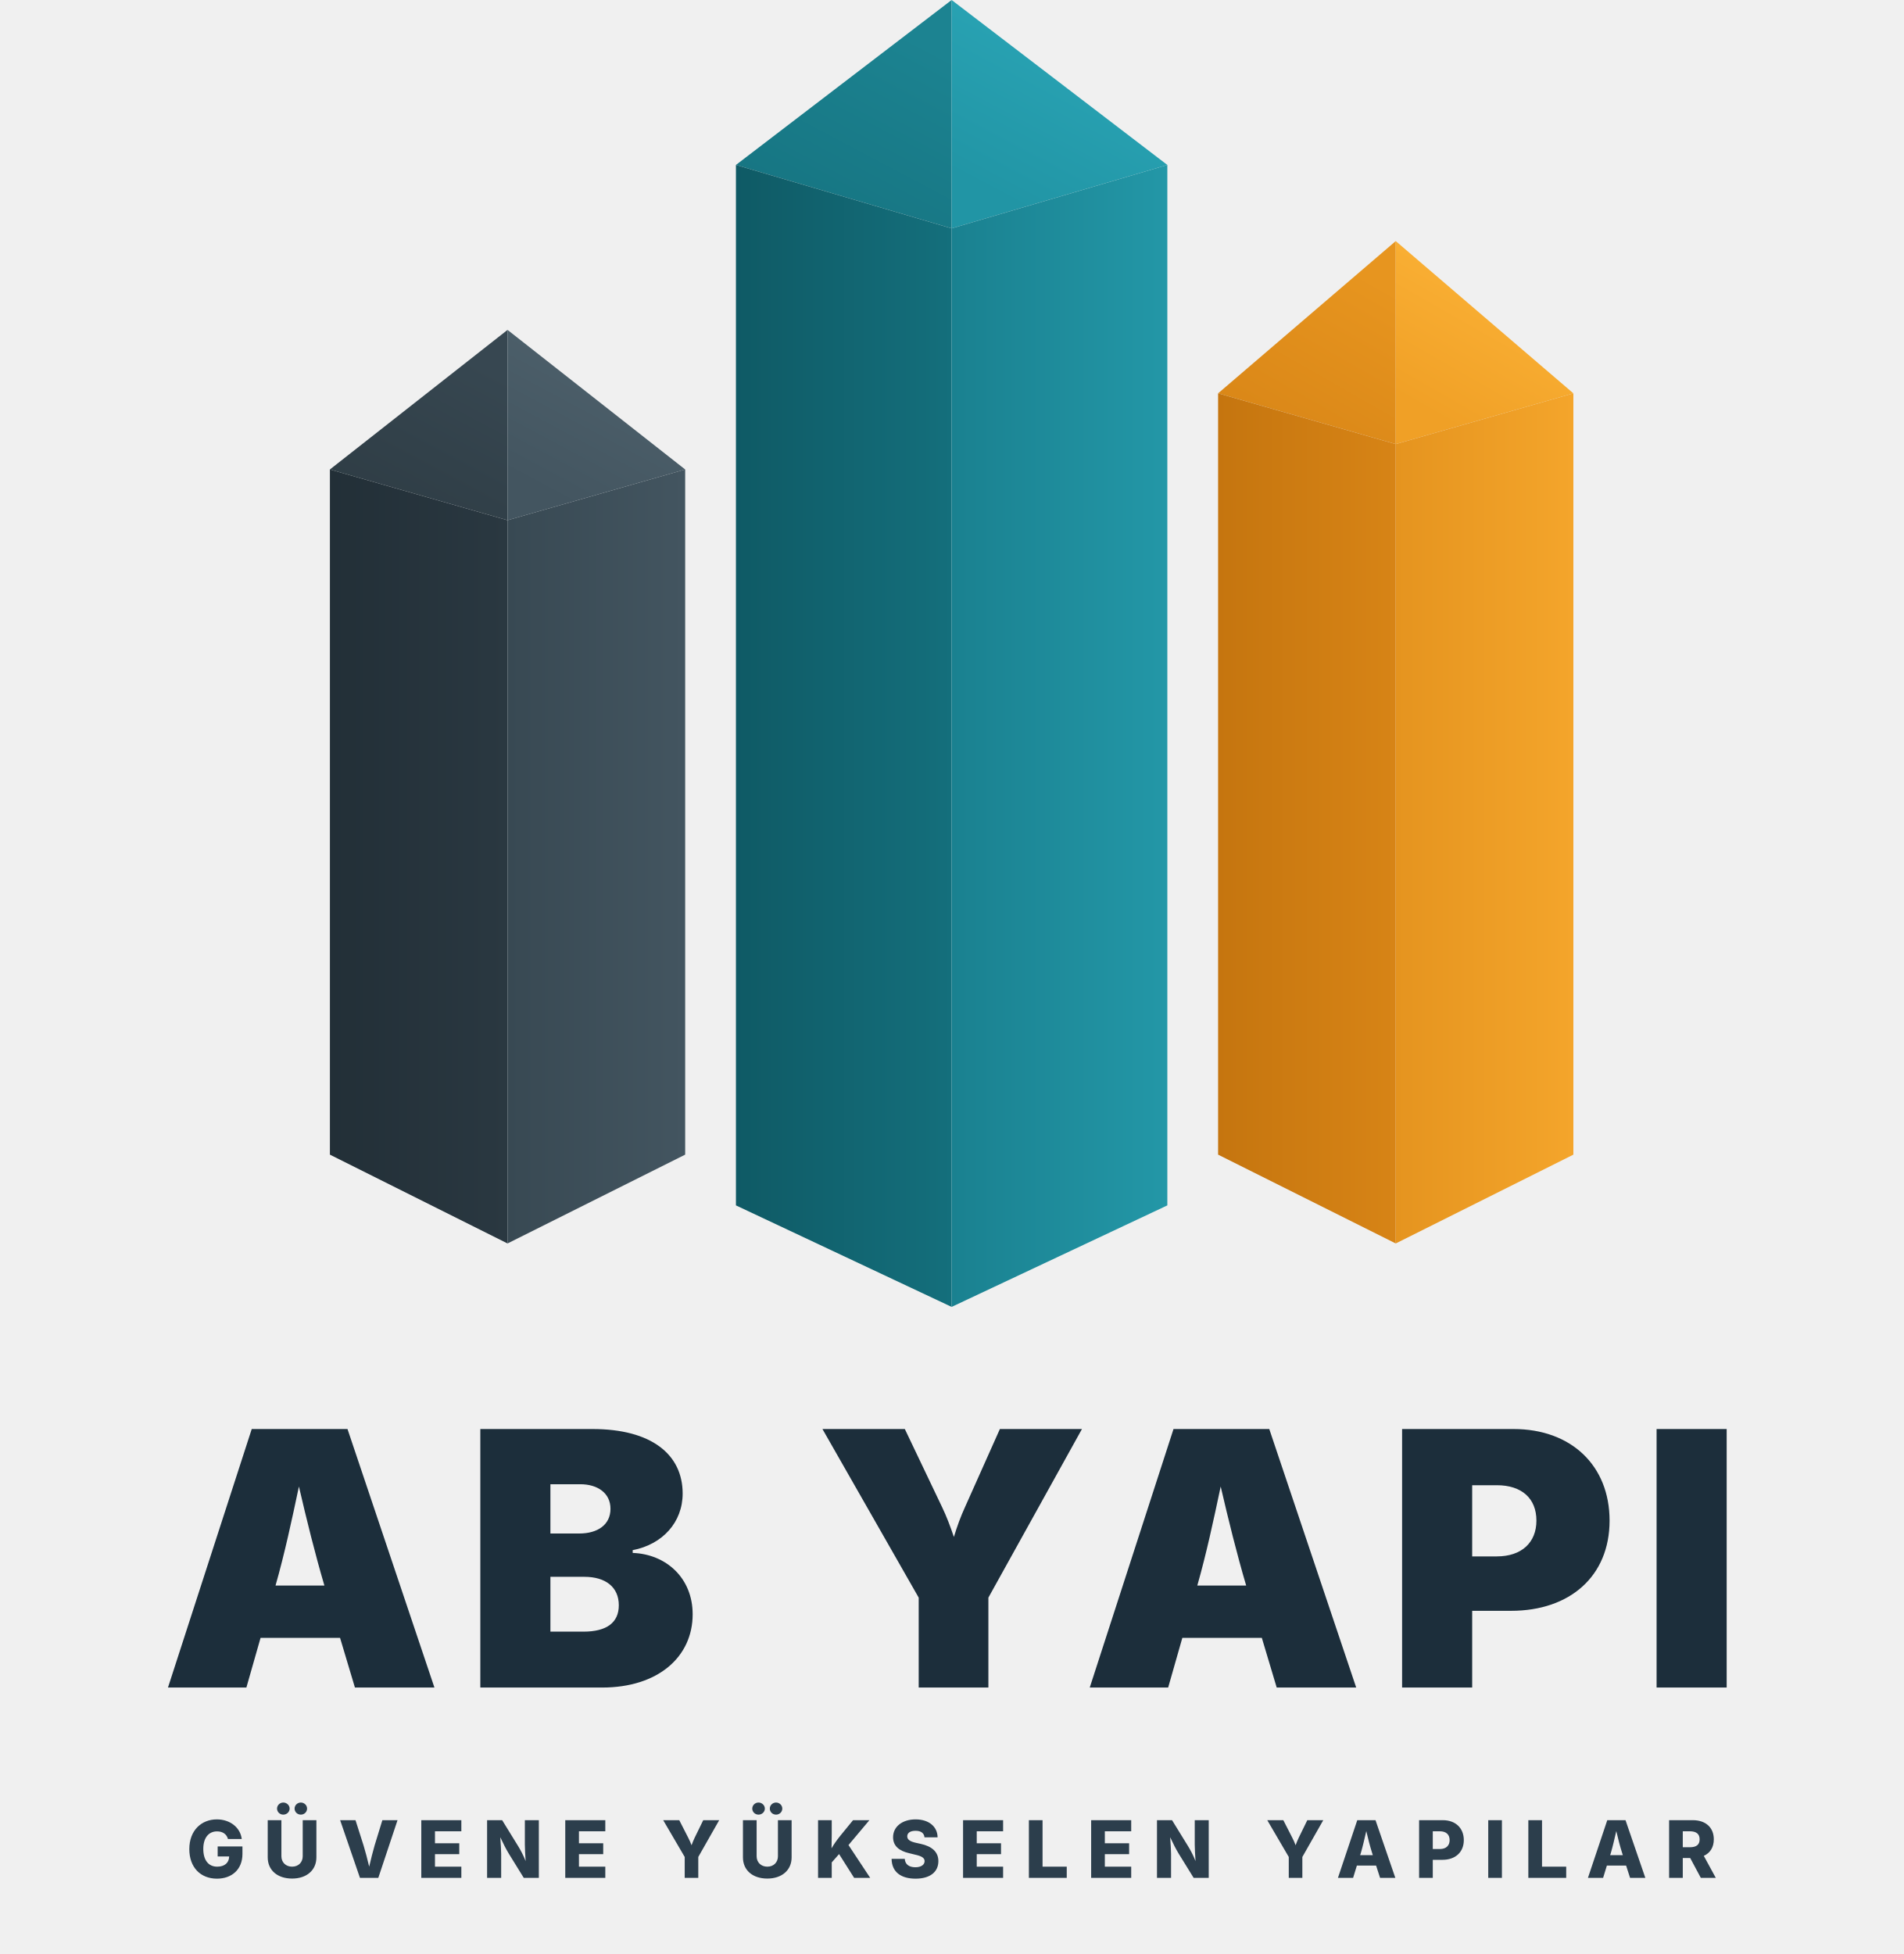
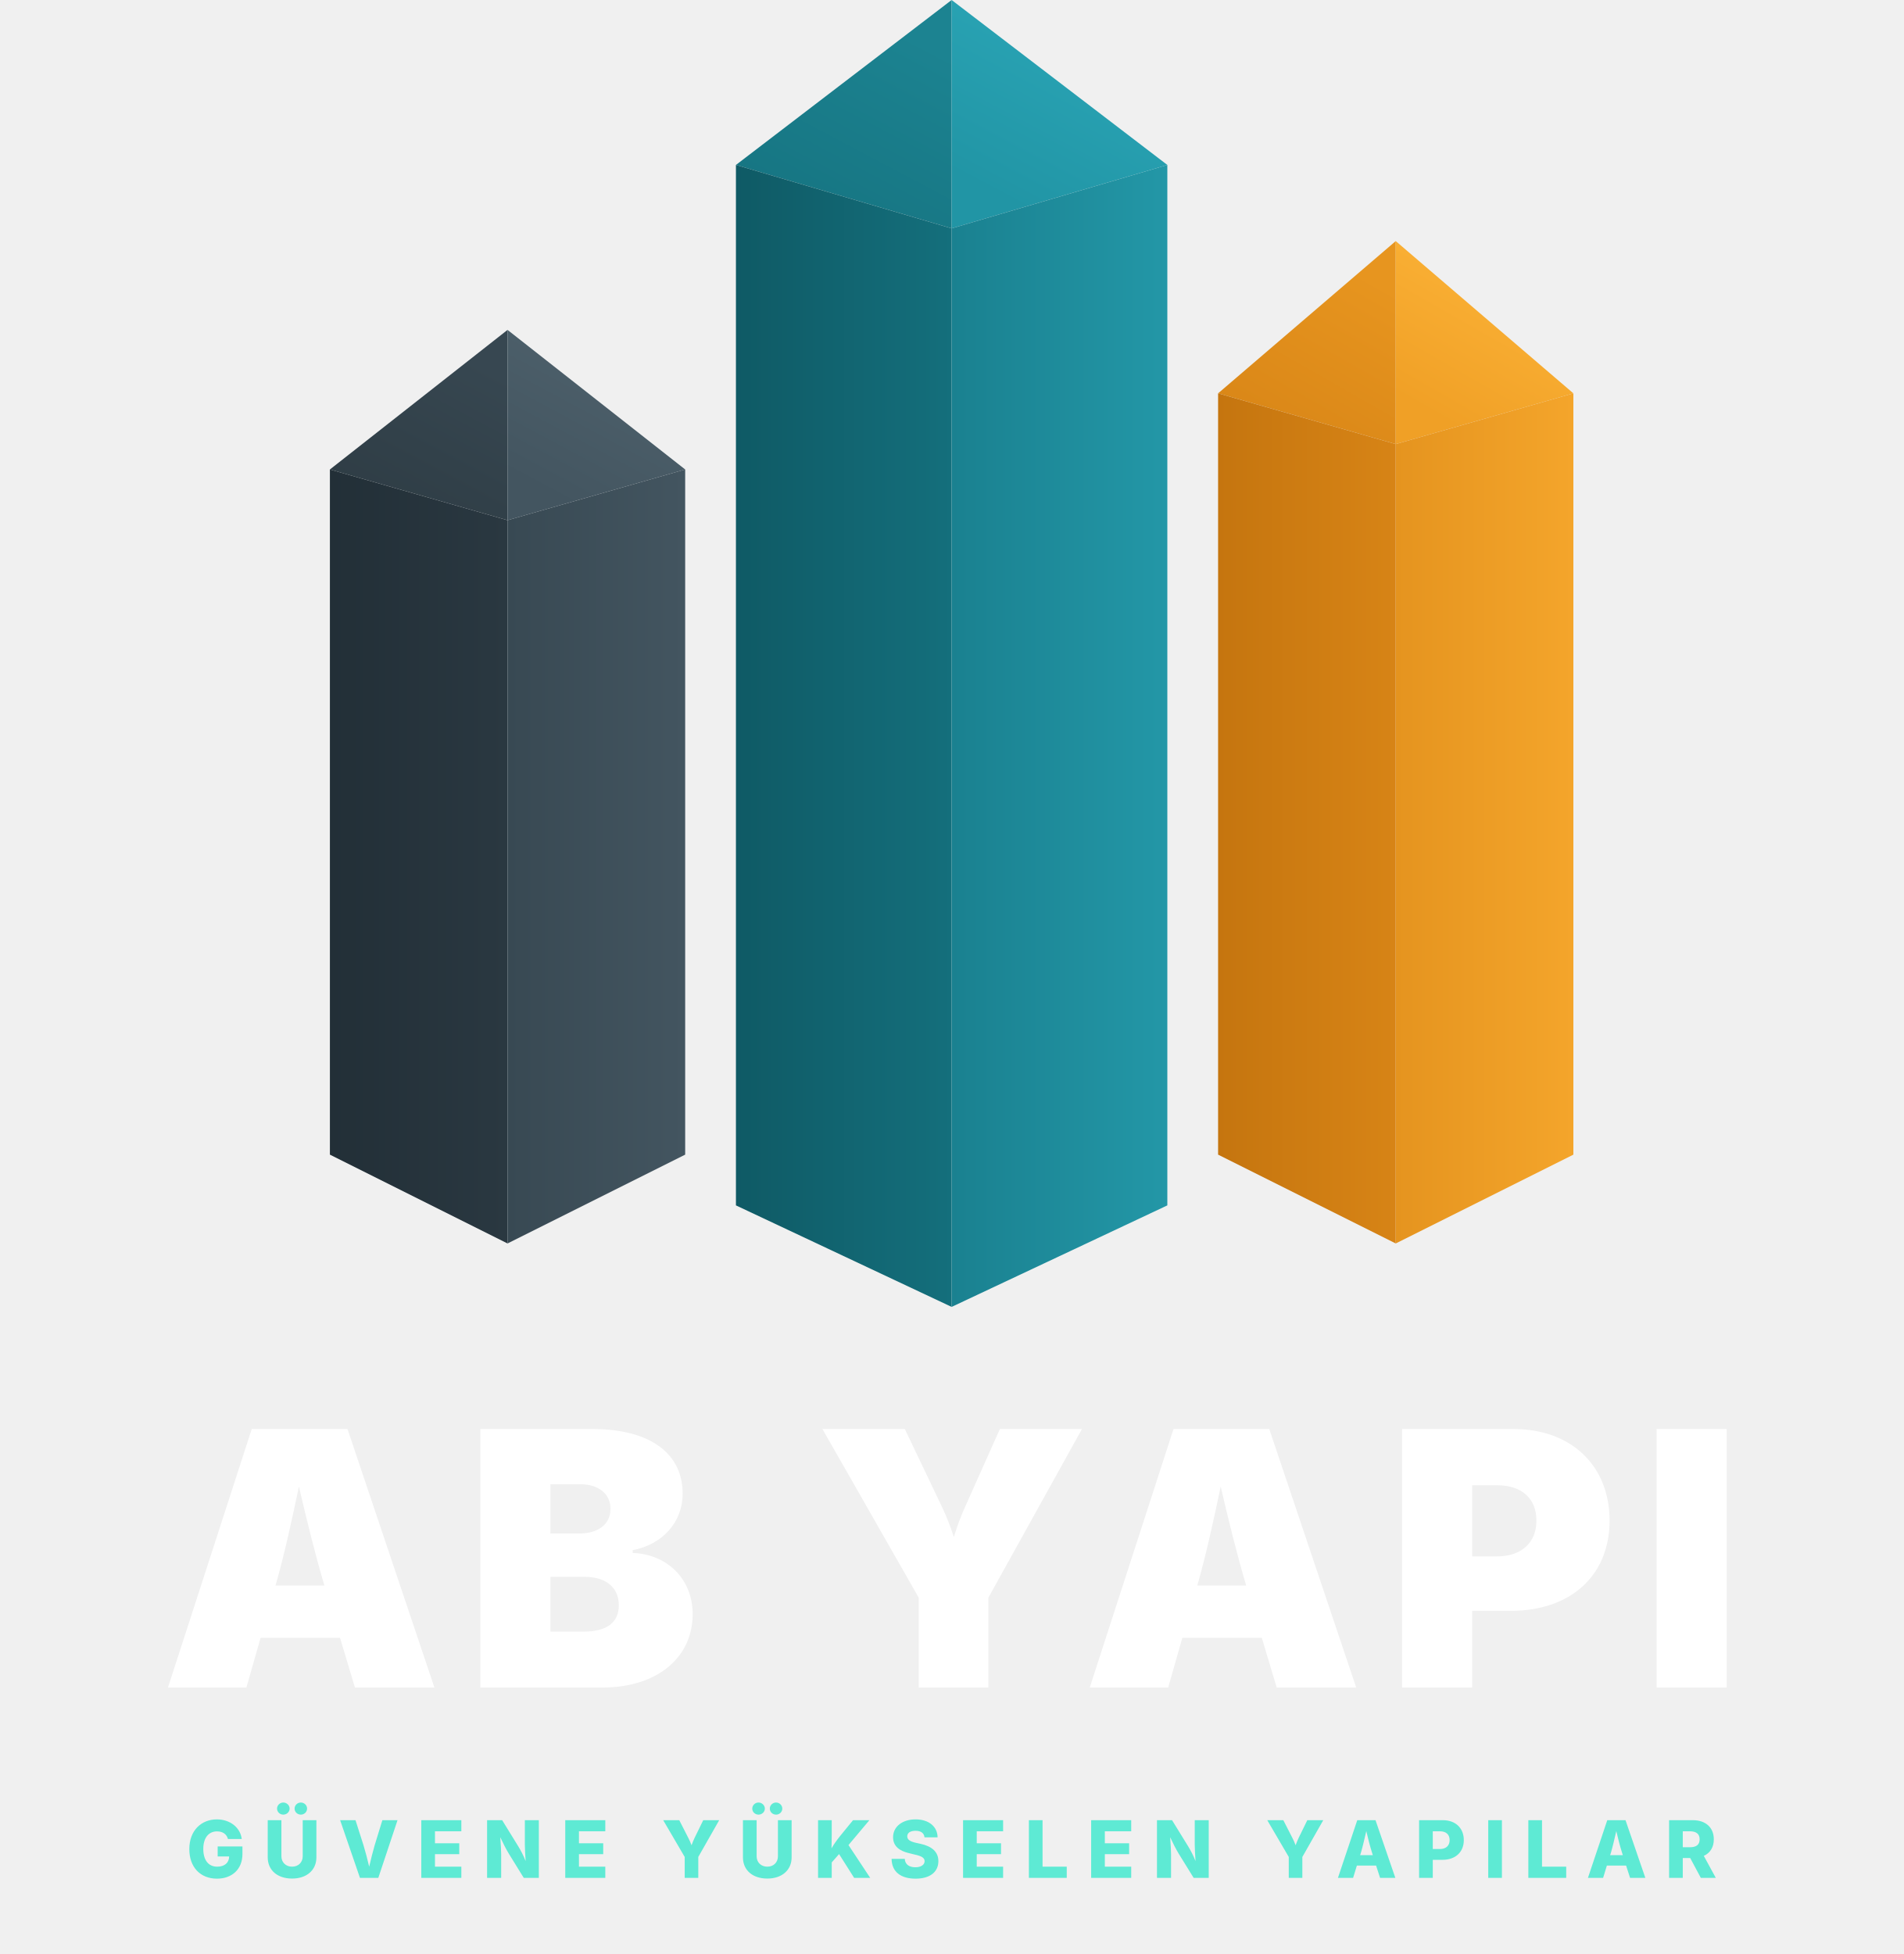
<svg xmlns="http://www.w3.org/2000/svg" viewBox="0 0 300 308" width="300" height="308">
  <defs>
    <linearGradient id="slateL" x1="0%" y1="0%" x2="100%" y2="0%">
      <stop offset="0%" stop-color="#222F37" />
      <stop offset="100%" stop-color="#2A3841" />
    </linearGradient>
    <linearGradient id="slateR" x1="0%" y1="0%" x2="100%" y2="0%">
      <stop offset="0%" stop-color="#384953" />
      <stop offset="100%" stop-color="#435560" />
    </linearGradient>
    <linearGradient id="slateRoofL" x1="0%" y1="100%" x2="50%" y2="0%">
      <stop offset="0%" stop-color="#2D3B43" />
      <stop offset="100%" stop-color="#374751" />
    </linearGradient>
    <linearGradient id="slateRoofR" x1="50%" y1="100%" x2="100%" y2="0%">
      <stop offset="0%" stop-color="#435560" />
      <stop offset="100%" stop-color="#51646F" />
    </linearGradient>
    <linearGradient id="tealL" x1="0%" y1="0%" x2="100%" y2="0%">
      <stop offset="0%" stop-color="#0F5A65" />
      <stop offset="100%" stop-color="#146F7C" />
    </linearGradient>
    <linearGradient id="tealR" x1="0%" y1="0%" x2="100%" y2="0%">
      <stop offset="0%" stop-color="#1A8190" />
      <stop offset="100%" stop-color="#2397A7" />
    </linearGradient>
    <linearGradient id="tealRoofL" x1="0%" y1="100%" x2="50%" y2="0%">
      <stop offset="0%" stop-color="#15727F" />
      <stop offset="100%" stop-color="#1C8391" />
    </linearGradient>
    <linearGradient id="tealRoofR" x1="50%" y1="100%" x2="100%" y2="0%">
      <stop offset="0%" stop-color="#2195A5" />
      <stop offset="100%" stop-color="#2DAABB" />
    </linearGradient>
    <linearGradient id="amberL" x1="0%" y1="0%" x2="100%" y2="0%">
      <stop offset="0%" stop-color="#C5750F" />
      <stop offset="100%" stop-color="#D78416" />
    </linearGradient>
    <linearGradient id="amberR" x1="0%" y1="0%" x2="100%" y2="0%">
      <stop offset="0%" stop-color="#E5941F" />
      <stop offset="100%" stop-color="#F4A52B" />
    </linearGradient>
    <linearGradient id="amberRoofL" x1="0%" y1="100%" x2="50%" y2="0%">
      <stop offset="0%" stop-color="#D78416" />
      <stop offset="100%" stop-color="#E7951F" />
    </linearGradient>
    <linearGradient id="amberRoofR" x1="50%" y1="100%" x2="100%" y2="0%">
      <stop offset="0%" stop-color="#F0A026" />
      <stop offset="100%" stop-color="#FFB83C" />
    </linearGradient>
  </defs>
  <g transform="translate(52, 0)">
    <g id="emblem-towers">
      <g id="tower-slate">
        <polygon points="0,74 28,52 28,82" fill="url(#slateRoofL)" />
        <polygon points="28,52 56,74 28,82" fill="url(#slateRoofR)" />
        <polygon points="0,74 28,82 28,196 0,182" fill="url(#slateL)" />
        <polygon points="28,82 56,74 56,182 28,196" fill="url(#slateR)" />
      </g>
      <g id="tower-teal">
        <polygon points="64,26 98,0 98,36" fill="url(#tealRoofL)" />
        <polygon points="98,0 132,26 98,36" fill="url(#tealRoofR)" />
        <polygon points="64,26 98,36 98,206 64,190" fill="url(#tealL)" />
        <polygon points="98,36 132,26 132,190 98,206" fill="url(#tealR)" />
      </g>
      <g id="tower-amber">
        <polygon points="140,62 168,38 168,70" fill="url(#amberRoofL)" />
        <polygon points="168,38 196,62 168,70" fill="url(#amberRoofR)" />
        <polygon points="140,62 168,70 168,196 140,182" fill="url(#amberL)" />
        <polygon points="168,70 196,62 196,182 168,196" fill="url(#amberR)" />
      </g>
    </g>
  </g>
-   <text x="150" y="266" font-family="'Cabinet Grotesk', 'Outfit', 'Montserrat', 'Plus Jakarta Sans', system-ui, -apple-system, sans-serif" font-size="56" font-weight="900" fill="#1C2E3B" letter-spacing="0.06em" text-anchor="middle">
+   <text x="150" y="266" font-family="'Cabinet Grotesk', 'Outfit', 'Montserrat', 'Plus Jakarta Sans', system-ui, -apple-system, sans-serif" font-size="56" font-weight="900" fill="#FFFFFF" letter-spacing="0.06em" text-anchor="middle">
    AB YAPI
  </text>
-   <text x="150" y="296" font-family="'Plus Jakarta Sans', 'Inter', system-ui, -apple-system, sans-serif" font-size="12.5" font-weight="800" fill="#2C3E4C" letter-spacing="0.22em" text-anchor="middle">
+   <text x="150" y="296" font-family="'Plus Jakarta Sans', 'Inter', system-ui, -apple-system, sans-serif" font-size="12.5" font-weight="800" fill="#5EEAD4" letter-spacing="0.22em" text-anchor="middle">
    GÜVENE YÜKSELEN YAPILAR
  </text>
</svg>
